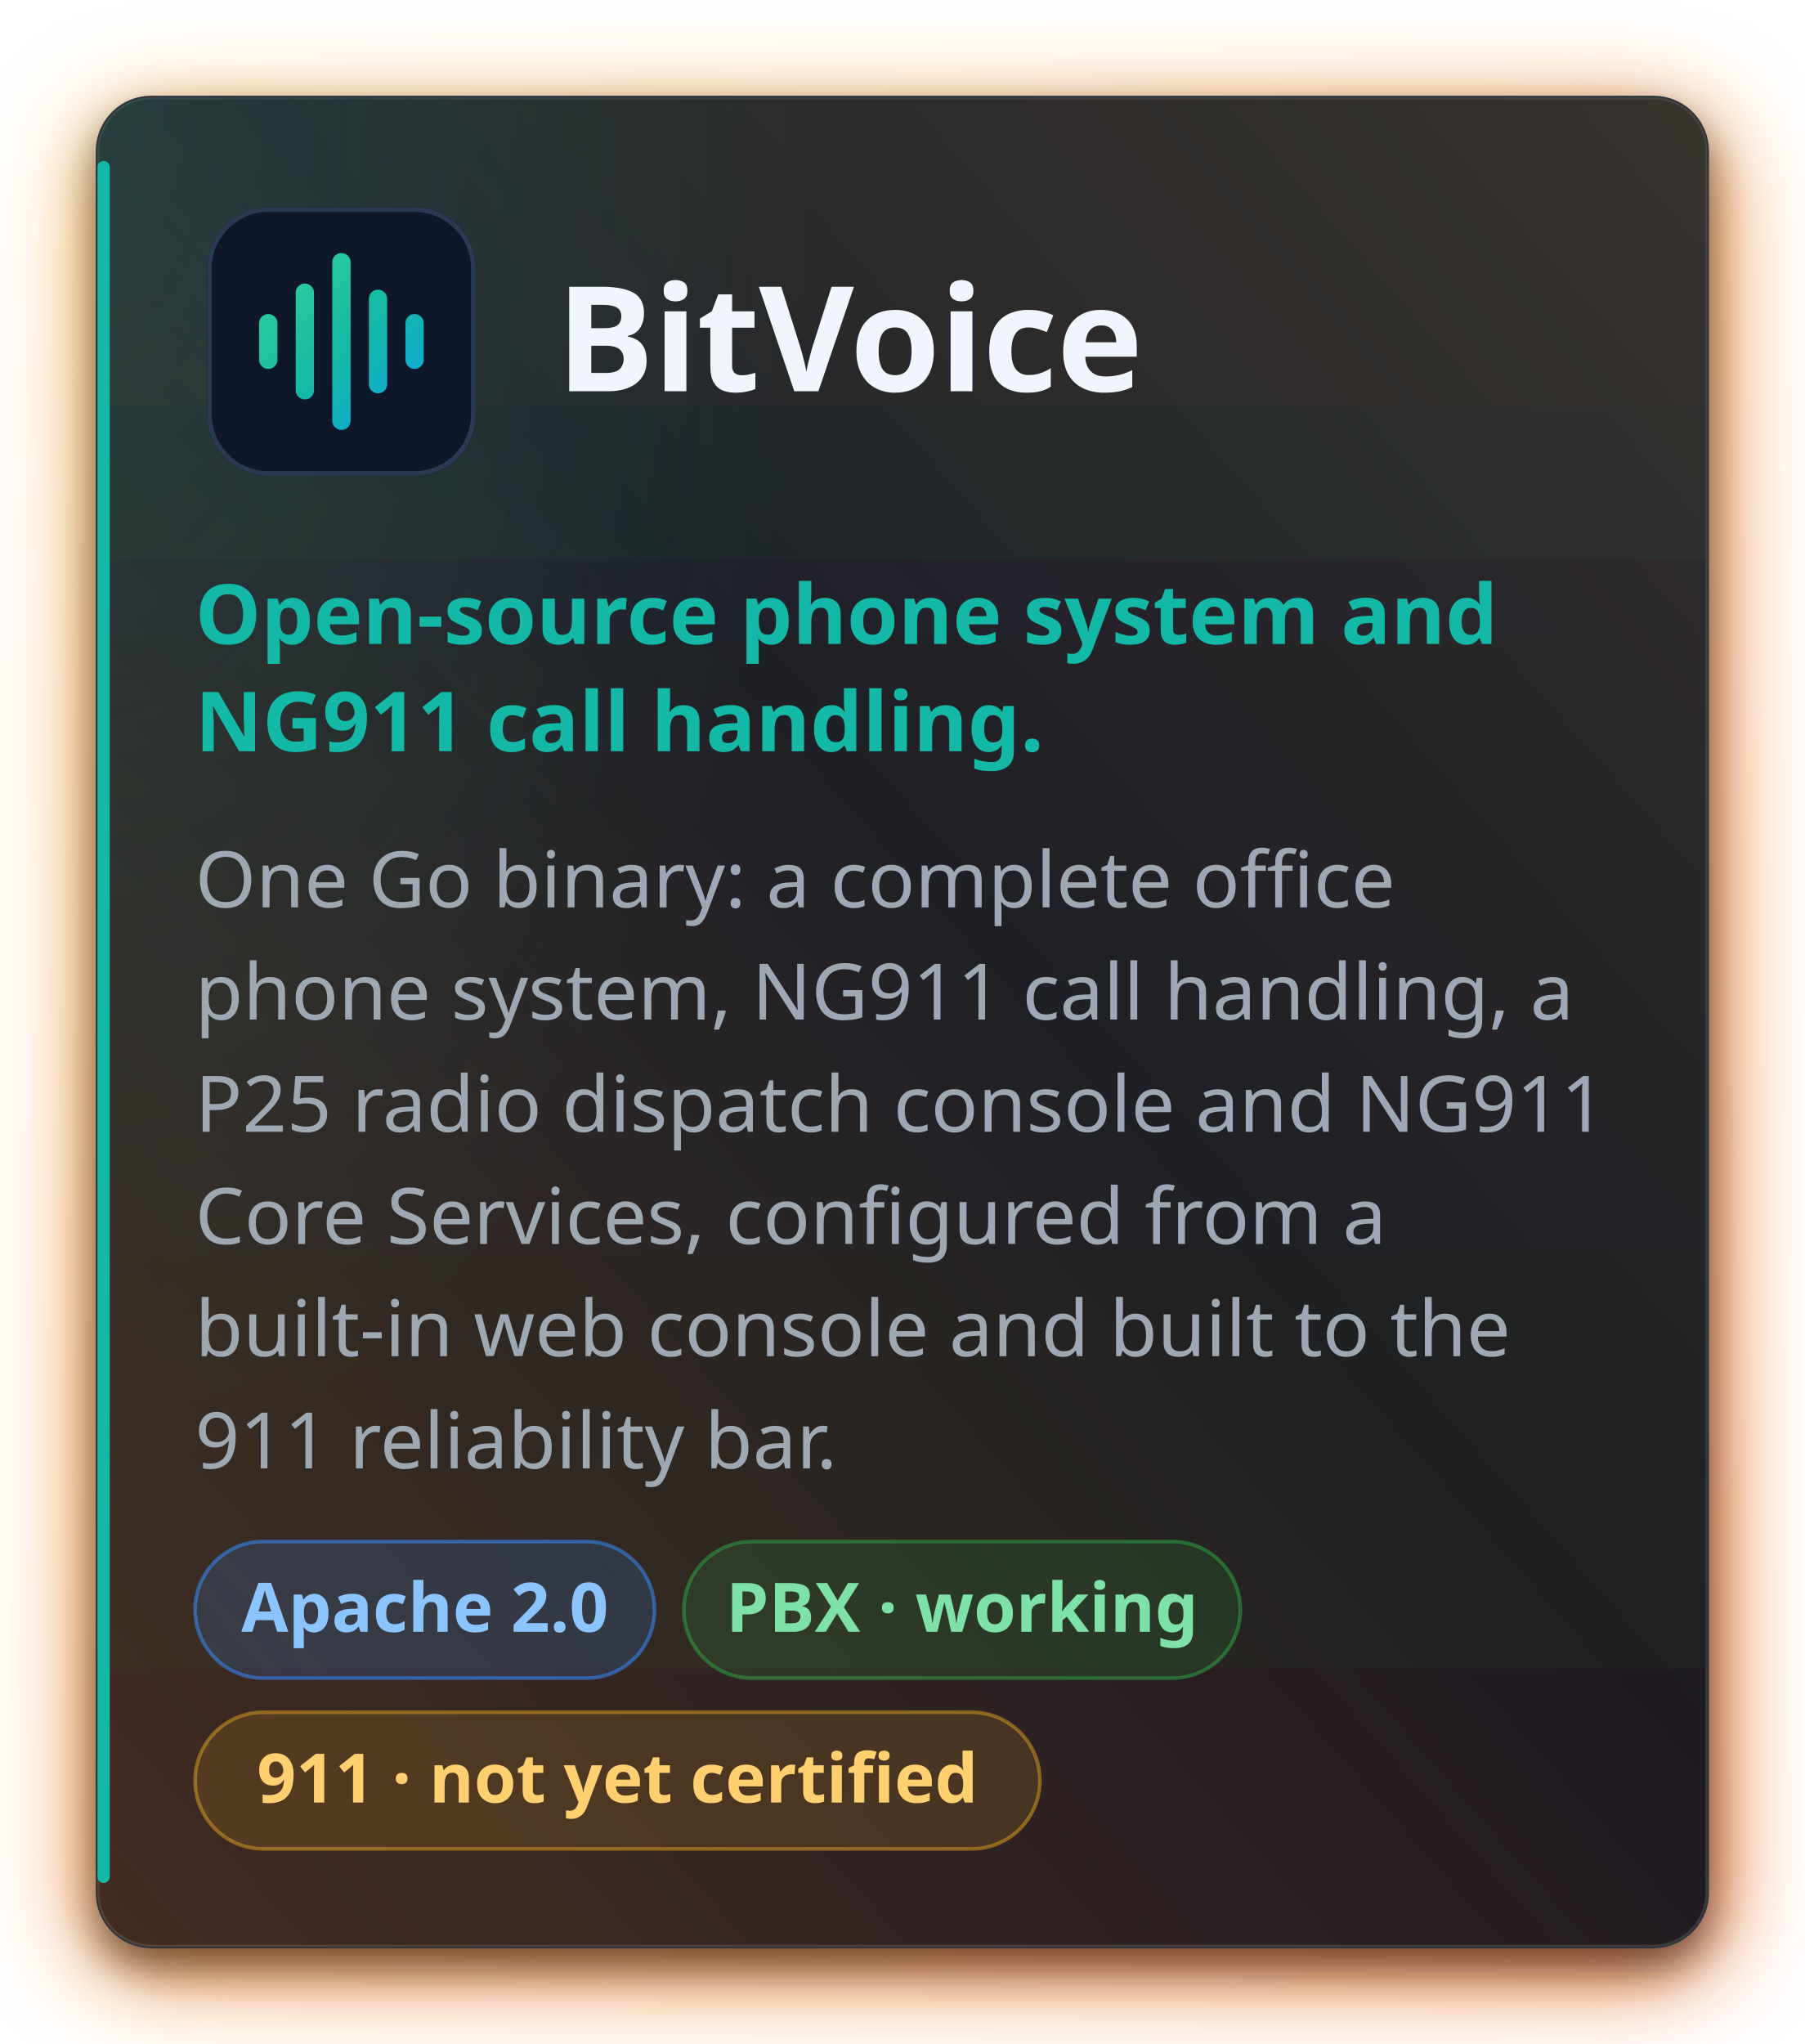
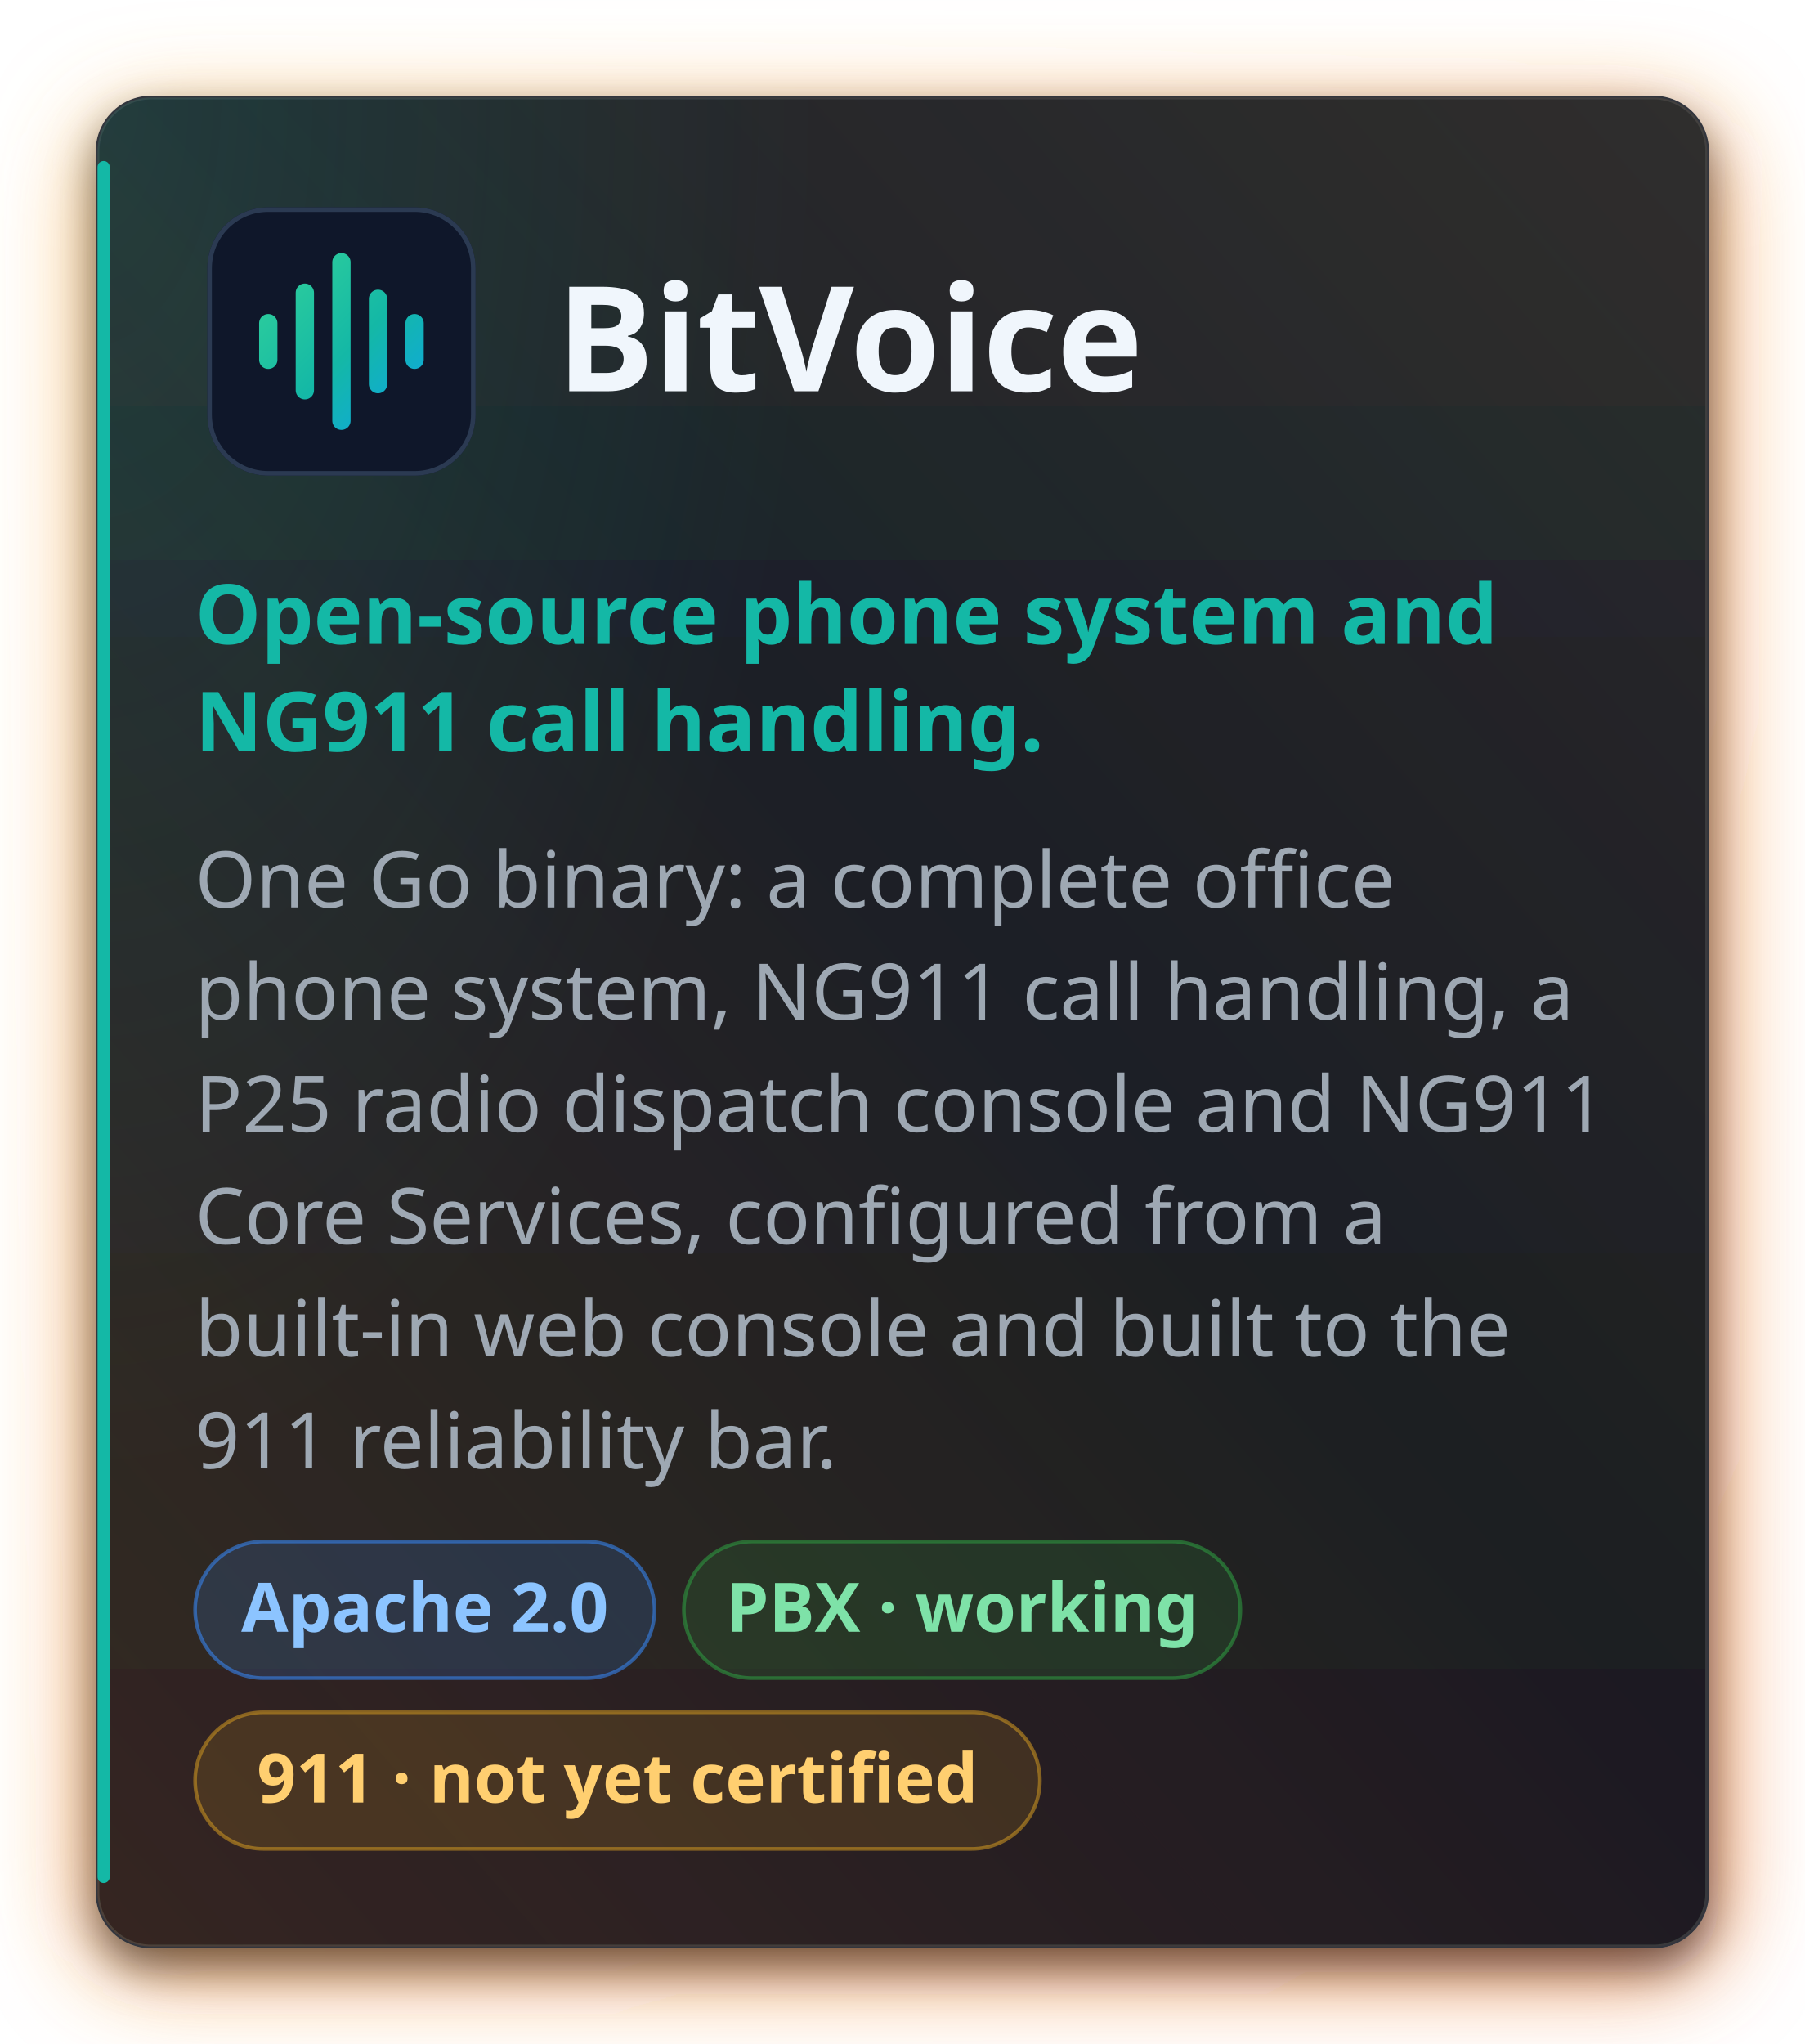
<svg xmlns="http://www.w3.org/2000/svg" viewBox="0 0 740 838" width="740" height="838" role="img" aria-label="BitVoice: Open-source phone system and NG911 call handling.">
-   <style>@keyframes glow{0%,100%{opacity:0.25}50%{opacity:1}}@keyframes warm{0%,100%{opacity:0}50%{opacity:1}}.glow{animation:glow 4.8s ease-in-out infinite;animation-delay:-3.60s}.warm{animation:warm 4.8s ease-in-out infinite;animation-delay:-3.60s}@media (prefers-reduced-motion: reduce){.glow,.warm{animation:none}.glow{opacity:0.45}.warm{opacity:0.5}}</style>
+   <style>.glow{opacity:0.75}.warm{opacity:0.7}</style>
  <defs>
    <linearGradient id="cardfill" x1="0" y1="0" x2="0" y2="1">
      <stop offset="0" stop-color="#1b222c" />
      <stop offset="1" stop-color="#121820" />
    </linearGradient>
    <radialGradient id="accentglow" cx="0" cy="0" r="0.75" gradientTransform="scale(0.6 1)">
      <stop offset="0" stop-color="#14b8a6" stop-opacity="0.16" />
      <stop offset="1" stop-color="#14b8a6" stop-opacity="0" />
    </radialGradient>
    <linearGradient id="glowfill" x1="0" y1="0" x2="1" y2="1">
      <stop offset="0" stop-color="#ffb347" />
      <stop offset="0.5" stop-color="#f58220" />
      <stop offset="1" stop-color="#ea580c" />
    </linearGradient>
    <linearGradient id="warmfill" x1="0" y1="1" x2="1" y2="0">
      <stop offset="0" stop-color="#f58220" stop-opacity="0.2" />
      <stop offset="0.55" stop-color="#f58220" stop-opacity="0.04" />
      <stop offset="1" stop-color="#ffb347" stop-opacity="0.12" />
    </linearGradient>
    <filter id="soft" x="-15%" y="-15%" width="130%" height="135%">
      <feGaussianBlur stdDeviation="20" />
    </filter>
    <filter id="lift" x="-5%" y="-8%" width="110%" height="125%">
      <feDropShadow dx="0" dy="8" stdDeviation="9" flood-color="#000000" flood-opacity="0.55" />
    </filter>
  </defs>
  <g font-family="-apple-system, 'Segoe UI', 'Noto Sans', Helvetica, Arial, sans-serif">
    <rect class="glow" x="36" y="48" width="668" height="760" rx="26" fill="url(#glowfill)" filter="url(#soft)" />
    <rect x="40" y="40" width="660" height="758" rx="22" fill="url(#cardfill)" stroke="#30363d" stroke-width="1.5" filter="url(#lift)" />
    <rect x="40" y="40" width="660" height="758" rx="22" fill="url(#accentglow)" />
    <rect class="warm" x="40" y="40" width="660" height="758" rx="22" fill="url(#warmfill)" />
    <rect x="40" y="66" width="5" height="706" rx="2.5" fill="#14b8a6" />
    <svg x="80" y="80" width="120" height="120" viewBox="0 0 96 96">
      <rect x="4" y="4" width="88" height="88" rx="20" fill="#0f172a" />
      <rect x="4.75" y="4.75" width="86.5" height="86.5" rx="19.25" fill="none" stroke="#2b3a52" stroke-width="1.5" />
      <defs>
        <linearGradient id="bvg" gradientUnits="userSpaceOnUse" x1="20" y1="20" x2="76" y2="76">
          <stop offset="0" stop-color="#34d399" />
          <stop offset=".55" stop-color="#14b8a6" />
          <stop offset="1" stop-color="#0ea5e9" />
        </linearGradient>
      </defs>
      <g stroke="url(#bvg)" stroke-width="6" stroke-linecap="round">
        <path d="M24 42 V54" />
        <path d="M36 32 V64" />
        <path d="M48 22 V74" />
        <path d="M60 34 V62" />
        <path d="M72 42 V54" />
      </g>
    </svg>
    <text x="228" y="160.4" font-size="60" font-weight="800" fill="#f0f6fc" letter-spacing="-0.5">BitVoice</text>
    <text x="80" y="264.0" font-size="34" font-weight="600" fill="#14b8a6">Open-source phone system and</text>
    <text x="80" y="308.0" font-size="34" font-weight="600" fill="#14b8a6">NG911 call handling.</text>
    <text x="80" y="372.0" font-size="32" fill="#9ea8b3">One Go binary: a complete office</text>
    <text x="80" y="418.0" font-size="32" fill="#9ea8b3">phone system, NG911 call handling, a</text>
    <text x="80" y="464.0" font-size="32" fill="#9ea8b3">P25 radio dispatch console and NG911</text>
    <text x="80" y="510.0" font-size="32" fill="#9ea8b3">Core Services, configured from a</text>
    <text x="80" y="556.0" font-size="32" fill="#9ea8b3">built-in web console and built to the</text>
    <text x="80" y="602.0" font-size="32" fill="#9ea8b3">911 reliability bar.</text>
    <rect x="80.0" y="632" width="188.4" height="56" rx="28.0" fill="#388bfd" fill-opacity="0.16" stroke="#388bfd" stroke-opacity="0.55" stroke-width="1.5" />
    <text x="174.2" y="669.0" font-size="28" font-weight="600" fill="#8cc4ff" text-anchor="middle">Apache 2.0</text>
    <rect x="280.4" y="632" width="228.2" height="56" rx="28.0" fill="#2ea043" fill-opacity="0.16" stroke="#2ea043" stroke-opacity="0.55" stroke-width="1.5" />
    <text x="394.5" y="669.0" font-size="28" font-weight="600" fill="#7ee2a8" text-anchor="middle">PBX · working</text>
    <rect x="80.0" y="702" width="346.4" height="56" rx="28.0" fill="#d29922" fill-opacity="0.16" stroke="#d29922" stroke-opacity="0.55" stroke-width="1.5" />
    <text x="253.2" y="739.0" font-size="28" font-weight="600" fill="#ffcf70" text-anchor="middle">911 · not yet certified</text>
  </g>
</svg>
